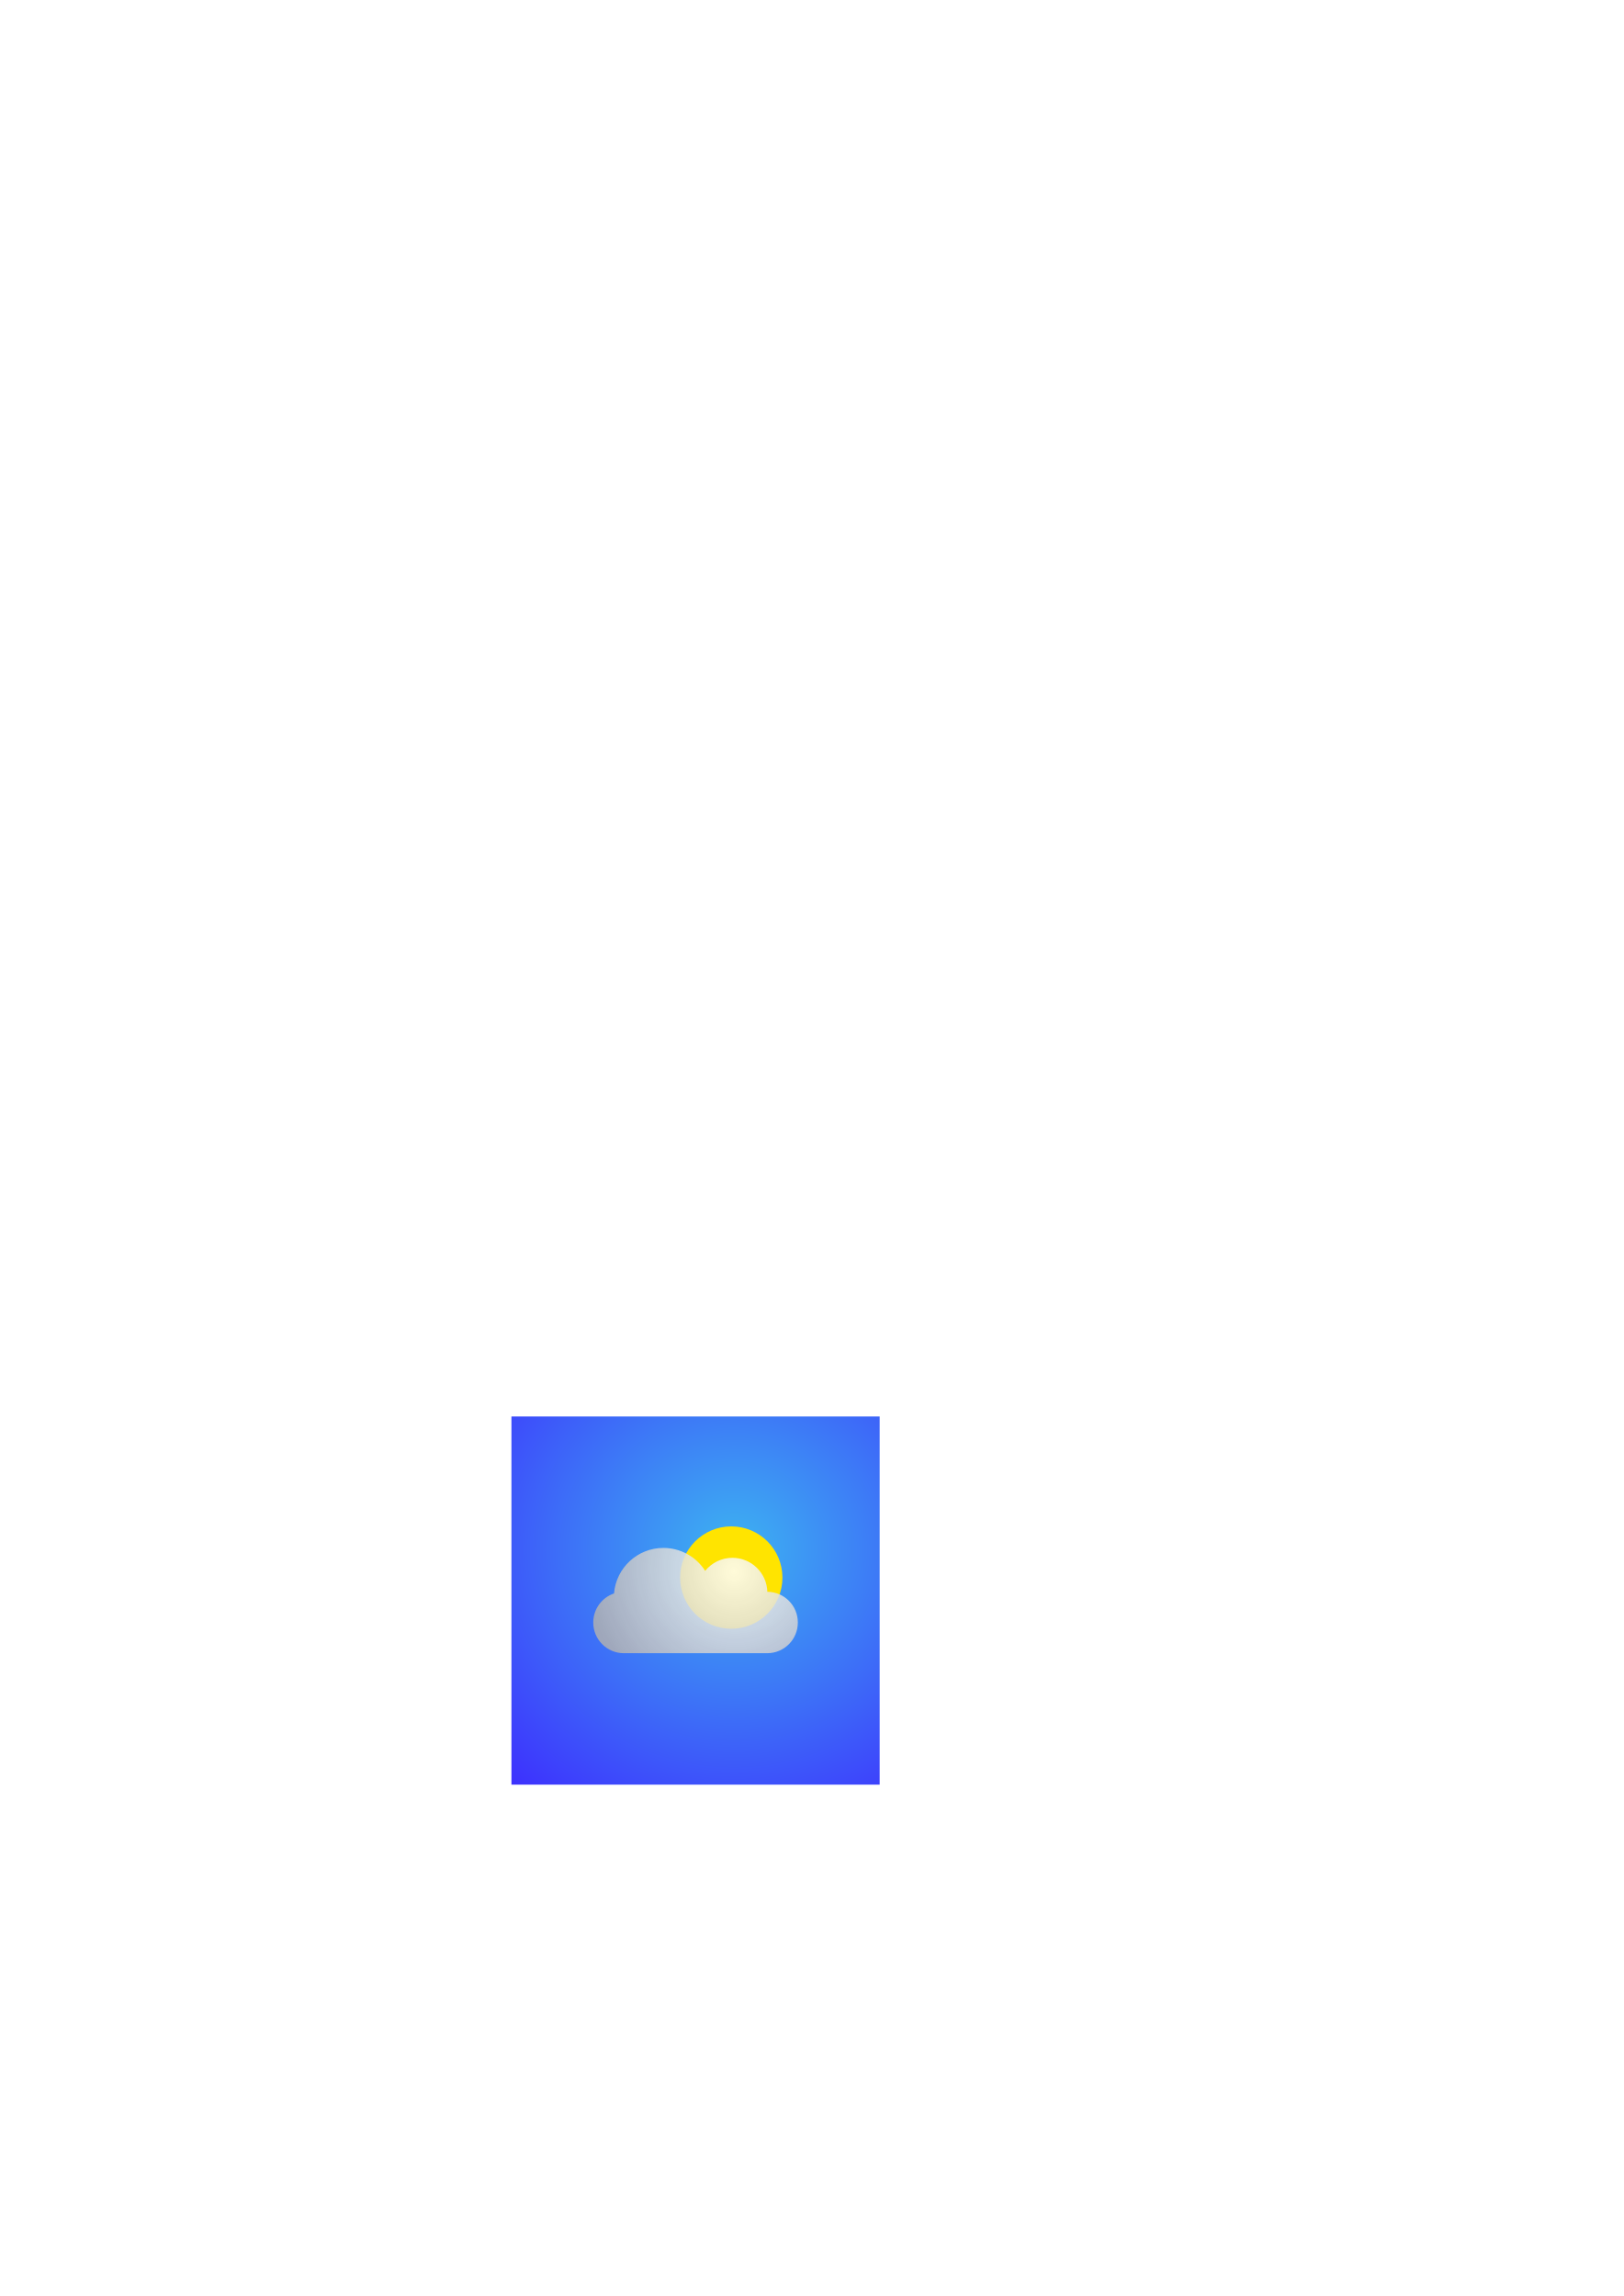
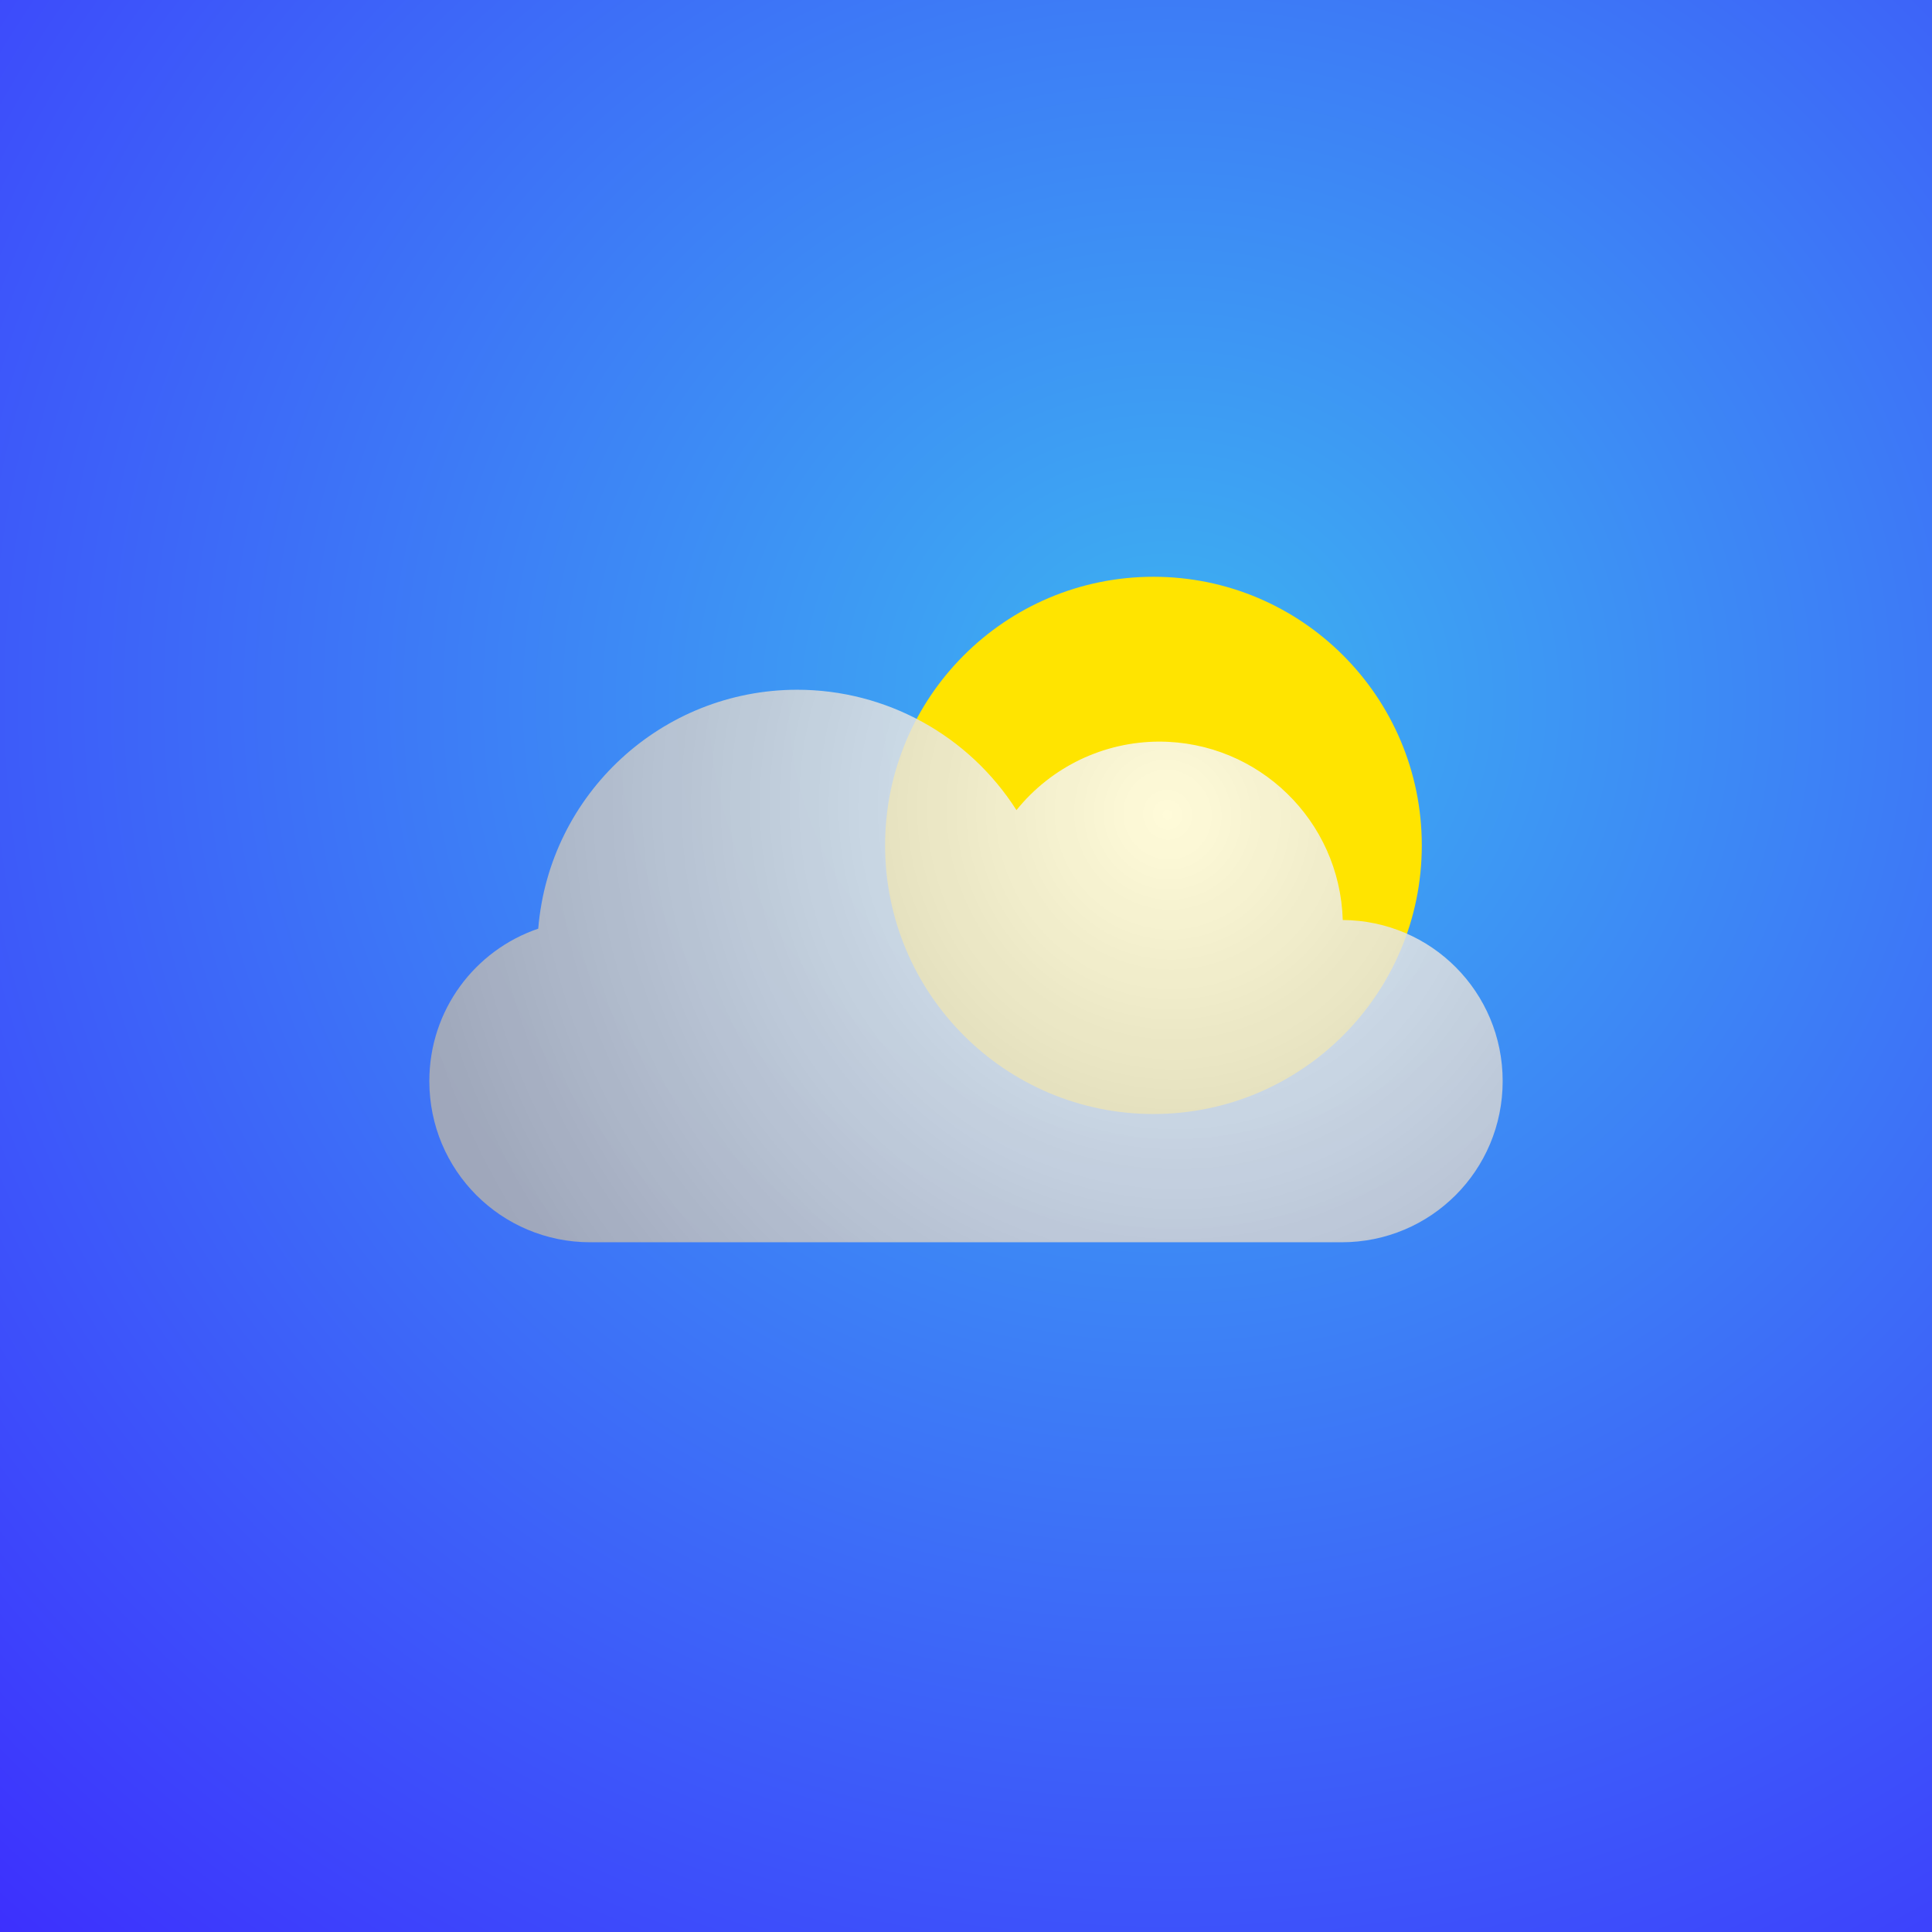
- <svg xmlns="http://www.w3.org/2000/svg" xmlns:xlink="http://www.w3.org/1999/xlink" width="210mm" height="297mm" viewBox="0 0 210 297" version="1.1" id="svg8">
+ <svg xmlns="http://www.w3.org/2000/svg" xmlns:xlink="http://www.w3.org/1999/xlink" width="270.933mm" height="270.933mm" viewBox="0 0 270.933 270.933" version="1.1" id="svg8">
  <defs id="defs2">
    <linearGradient id="linearGradient4555">
      <stop style="stop-color:#ffffff;stop-opacity:1;" offset="0" id="stop4551" />
      <stop style="stop-color:#b0b0b0;stop-opacity:1" offset="1" id="stop4553" />
    </linearGradient>
    <linearGradient id="linearGradient4528">
      <stop style="stop-color:#3db3f1;stop-opacity:1" offset="0" id="stop4524" />
      <stop style="stop-color:#3d1fff;stop-opacity:1" offset="1" id="stop4526" />
    </linearGradient>
-     <radialGradient xlink:href="#linearGradient4528" id="radialGradient4565" cx="76.953" cy="174.768" fx="76.953" fy="174.768" r="23.812" gradientUnits="userSpaceOnUse" gradientTransform="matrix(3.7565725e-7,1.947259,-2.037268,3.9302136e-7,450.974,50.63481)" />
+     <radialGradient xlink:href="#linearGradient4528" id="radialGradient4565" cx="76.953" cy="174.768" fx="76.953" fy="174.768" r="23.812" gradientUnits="userSpaceOnUse" gradientTransform="matrix(2.1370724e-6,11.07774,-11.58979,2.2358549e-6,2255.391,-794.3938)" />
    <radialGradient xlink:href="#linearGradient4555" id="radialGradient4567" cx="323.883" cy="779.616" fx="323.883" fy="779.616" r="50" gradientTransform="matrix(-1.242108,0.7171316,-0.7396144,-1.28105,1337.681,1524.188)" gradientUnits="userSpaceOnUse" />
  </defs>
-   <g id="layer1">
-     <rect style="fill:url(#radialGradient4565);fill-opacity:1;fill-rule:nonzero;stroke:none;stroke-width:1.52;stroke-linecap:butt;stroke-linejoin:round;stroke-miterlimit:4;stroke-dasharray:none;stroke-opacity:1" id="rect4522" width="47.625" height="47.625" x="66.146" y="183.229" ry="0" rx="0" />
-     <g id="g834" transform="matrix(1,0,0,1.000999,3.6764648e-6,2.630416)">
+   <g id="layer1" transform="translate(-66.14584,40.07916)">
+     <rect style="fill:url(#radialGradient4565);fill-opacity:1;fill-rule:nonzero;stroke:none;stroke-width:8.648;stroke-linecap:butt;stroke-linejoin:round;stroke-miterlimit:4;stroke-dasharray:none;stroke-opacity:1" id="rect4522" width="270.933" height="270.933" x="66.146" y="-40.079" ry="0" rx="0" />
+     <g id="g834" transform="matrix(5.688889,0,0,5.694574,-310.1504,-1067.485)">
      <circle r="6.615" cy="201.237" cx="94.579" id="path4559" style="fill:#ffe400;fill-opacity:1;fill-rule:nonzero;stroke:none;stroke-width:1.735;stroke-linecap:butt;stroke-linejoin:round;stroke-miterlimit:4;stroke-dasharray:none;stroke-opacity:1" />
      <path transform="scale(0.2645833)" id="rect4536" d="m 324.275,746.094 a 24.228,24.228 0 0 0 -24.129,22.238 C 294.236,770.342 290,775.912 290,782.52 c 0,8.31 6.69,15 15,15 h 70 c 8.31,0 15,-6.69 15,-15 0,-8.276 -6.636,-14.939 -14.898,-14.994 a 17.11,17.11 0 0 0 -17.094,-16.604 17.11,17.11 0 0 0 -13.307,6.377 24.228,24.228 0 0 0 -20.426,-11.205 z" style="opacity:0.85;fill:url(#radialGradient4567);fill-opacity:1;fill-rule:nonzero;stroke:none;stroke-width:6.609;stroke-linecap:butt;stroke-linejoin:round;stroke-miterlimit:4;stroke-dasharray:none;stroke-opacity:1" />
    </g>
  </g>
</svg>
